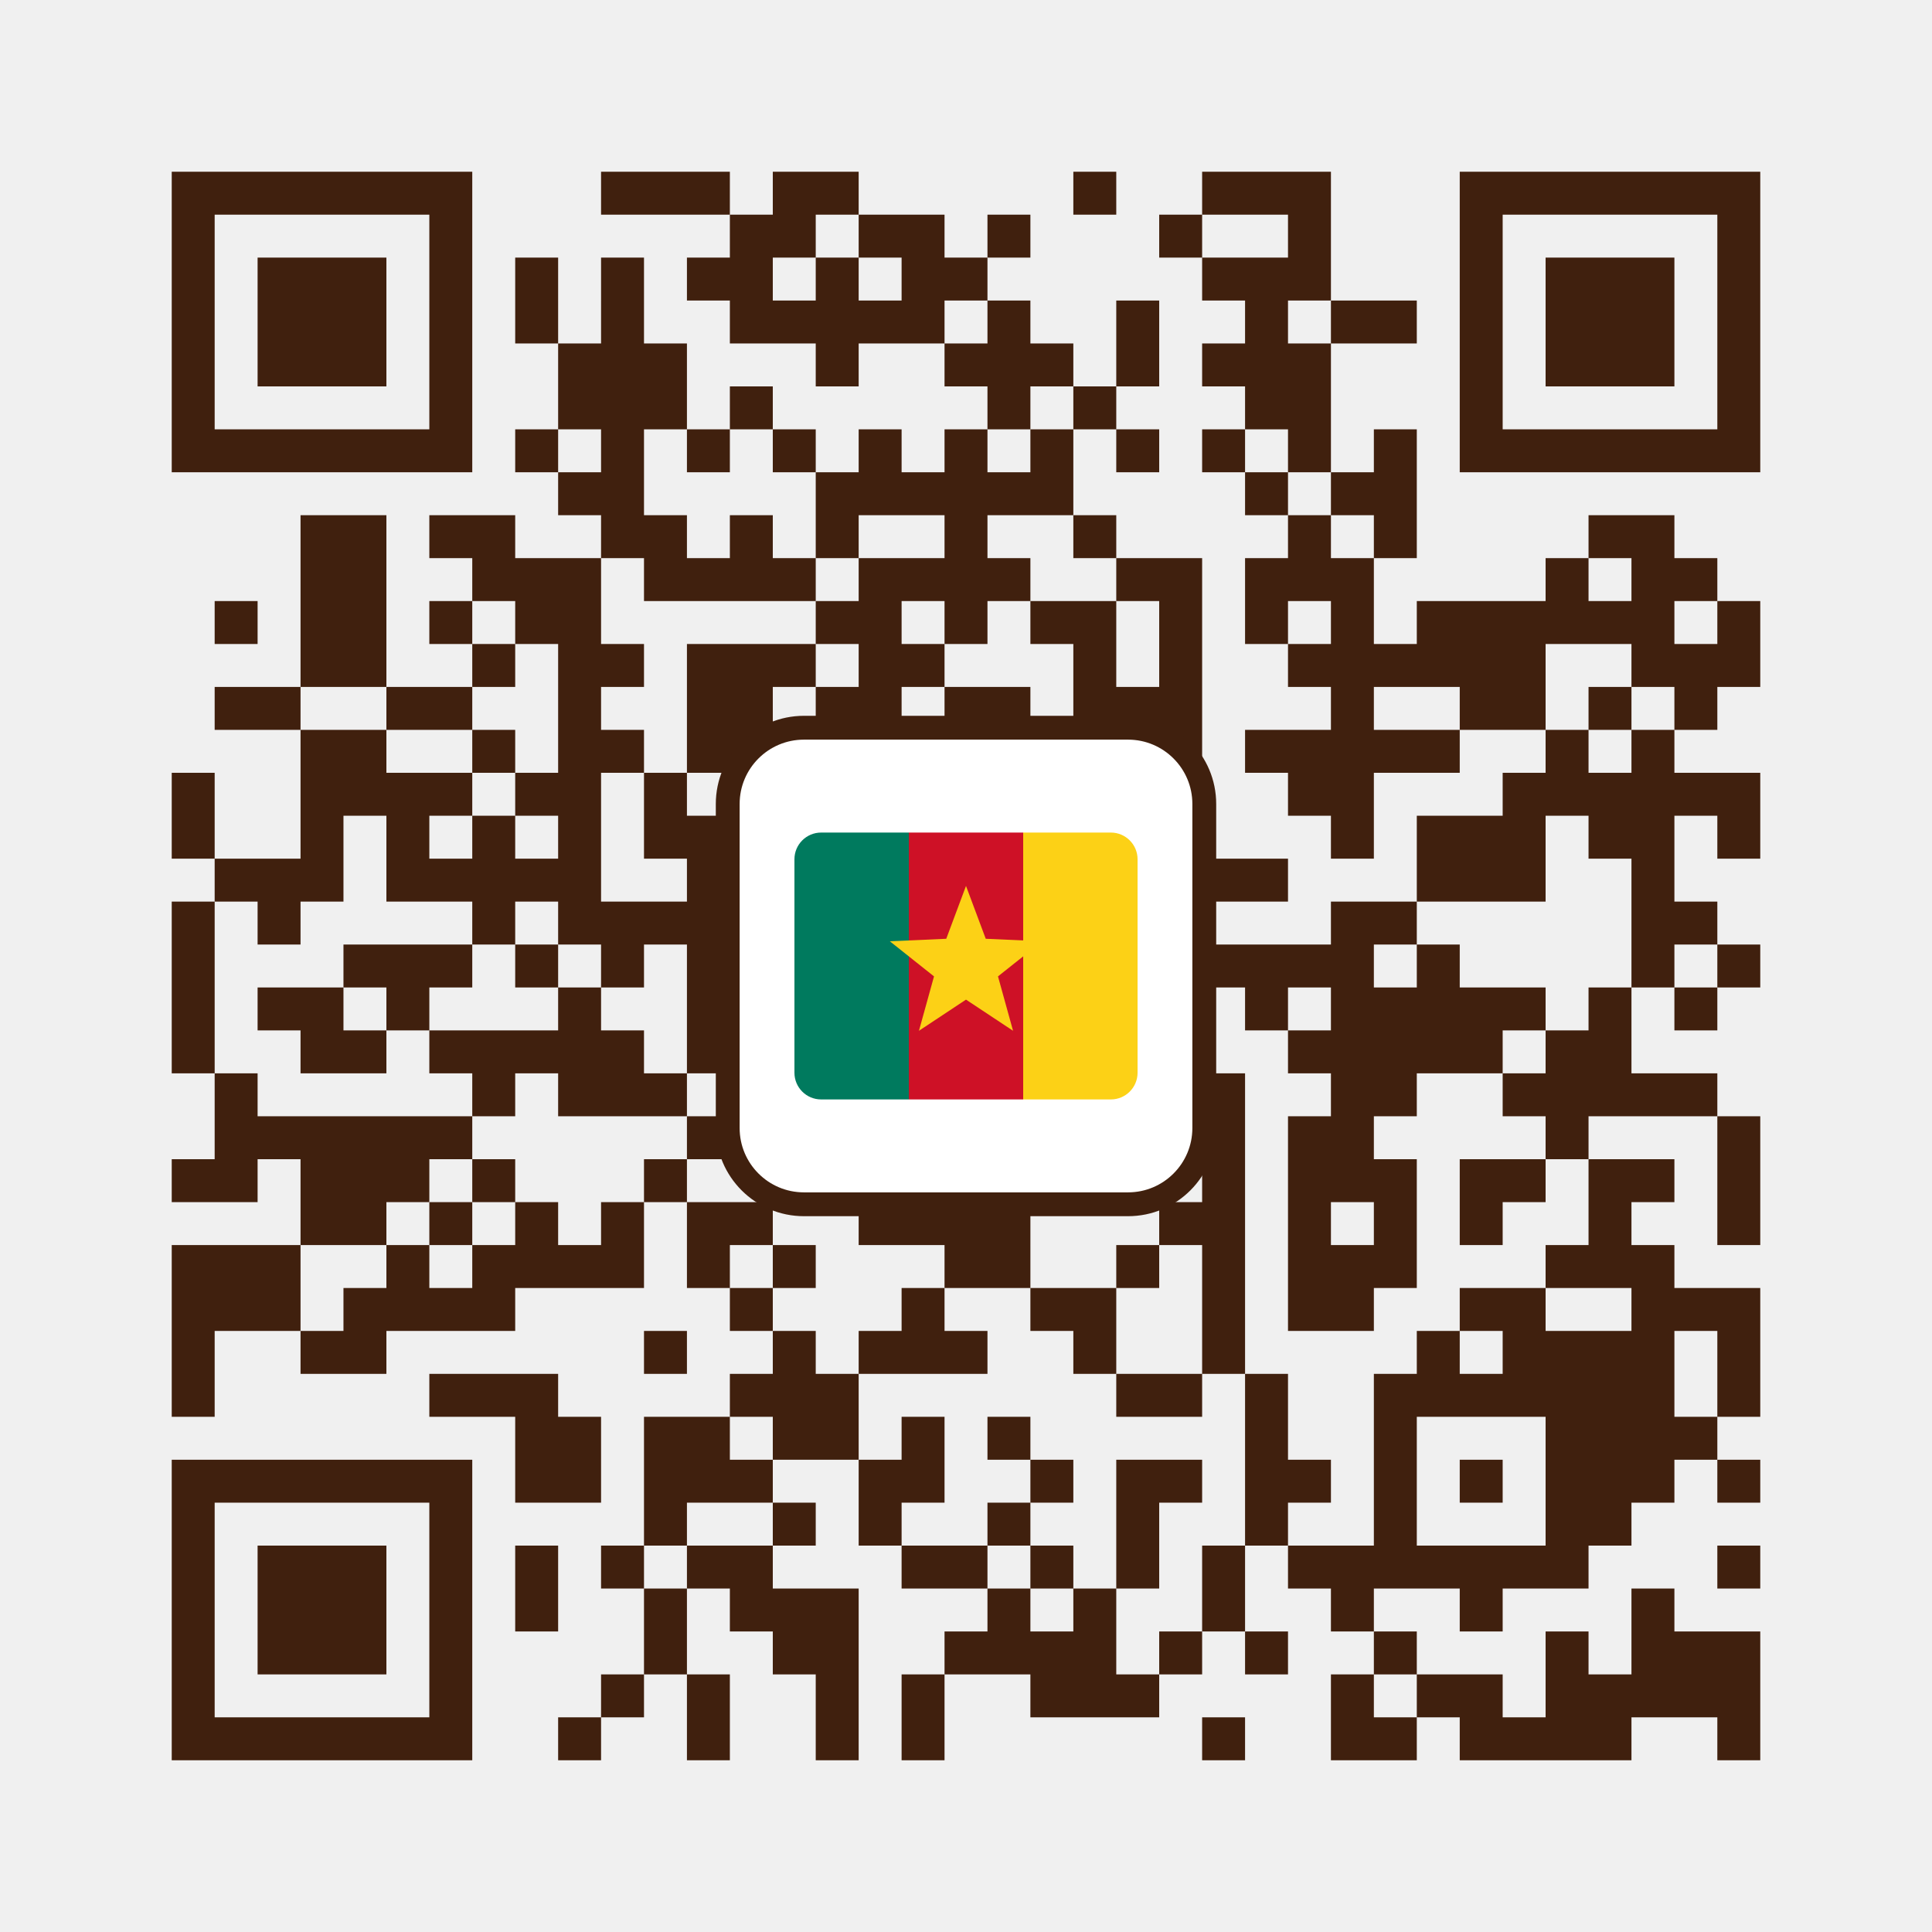
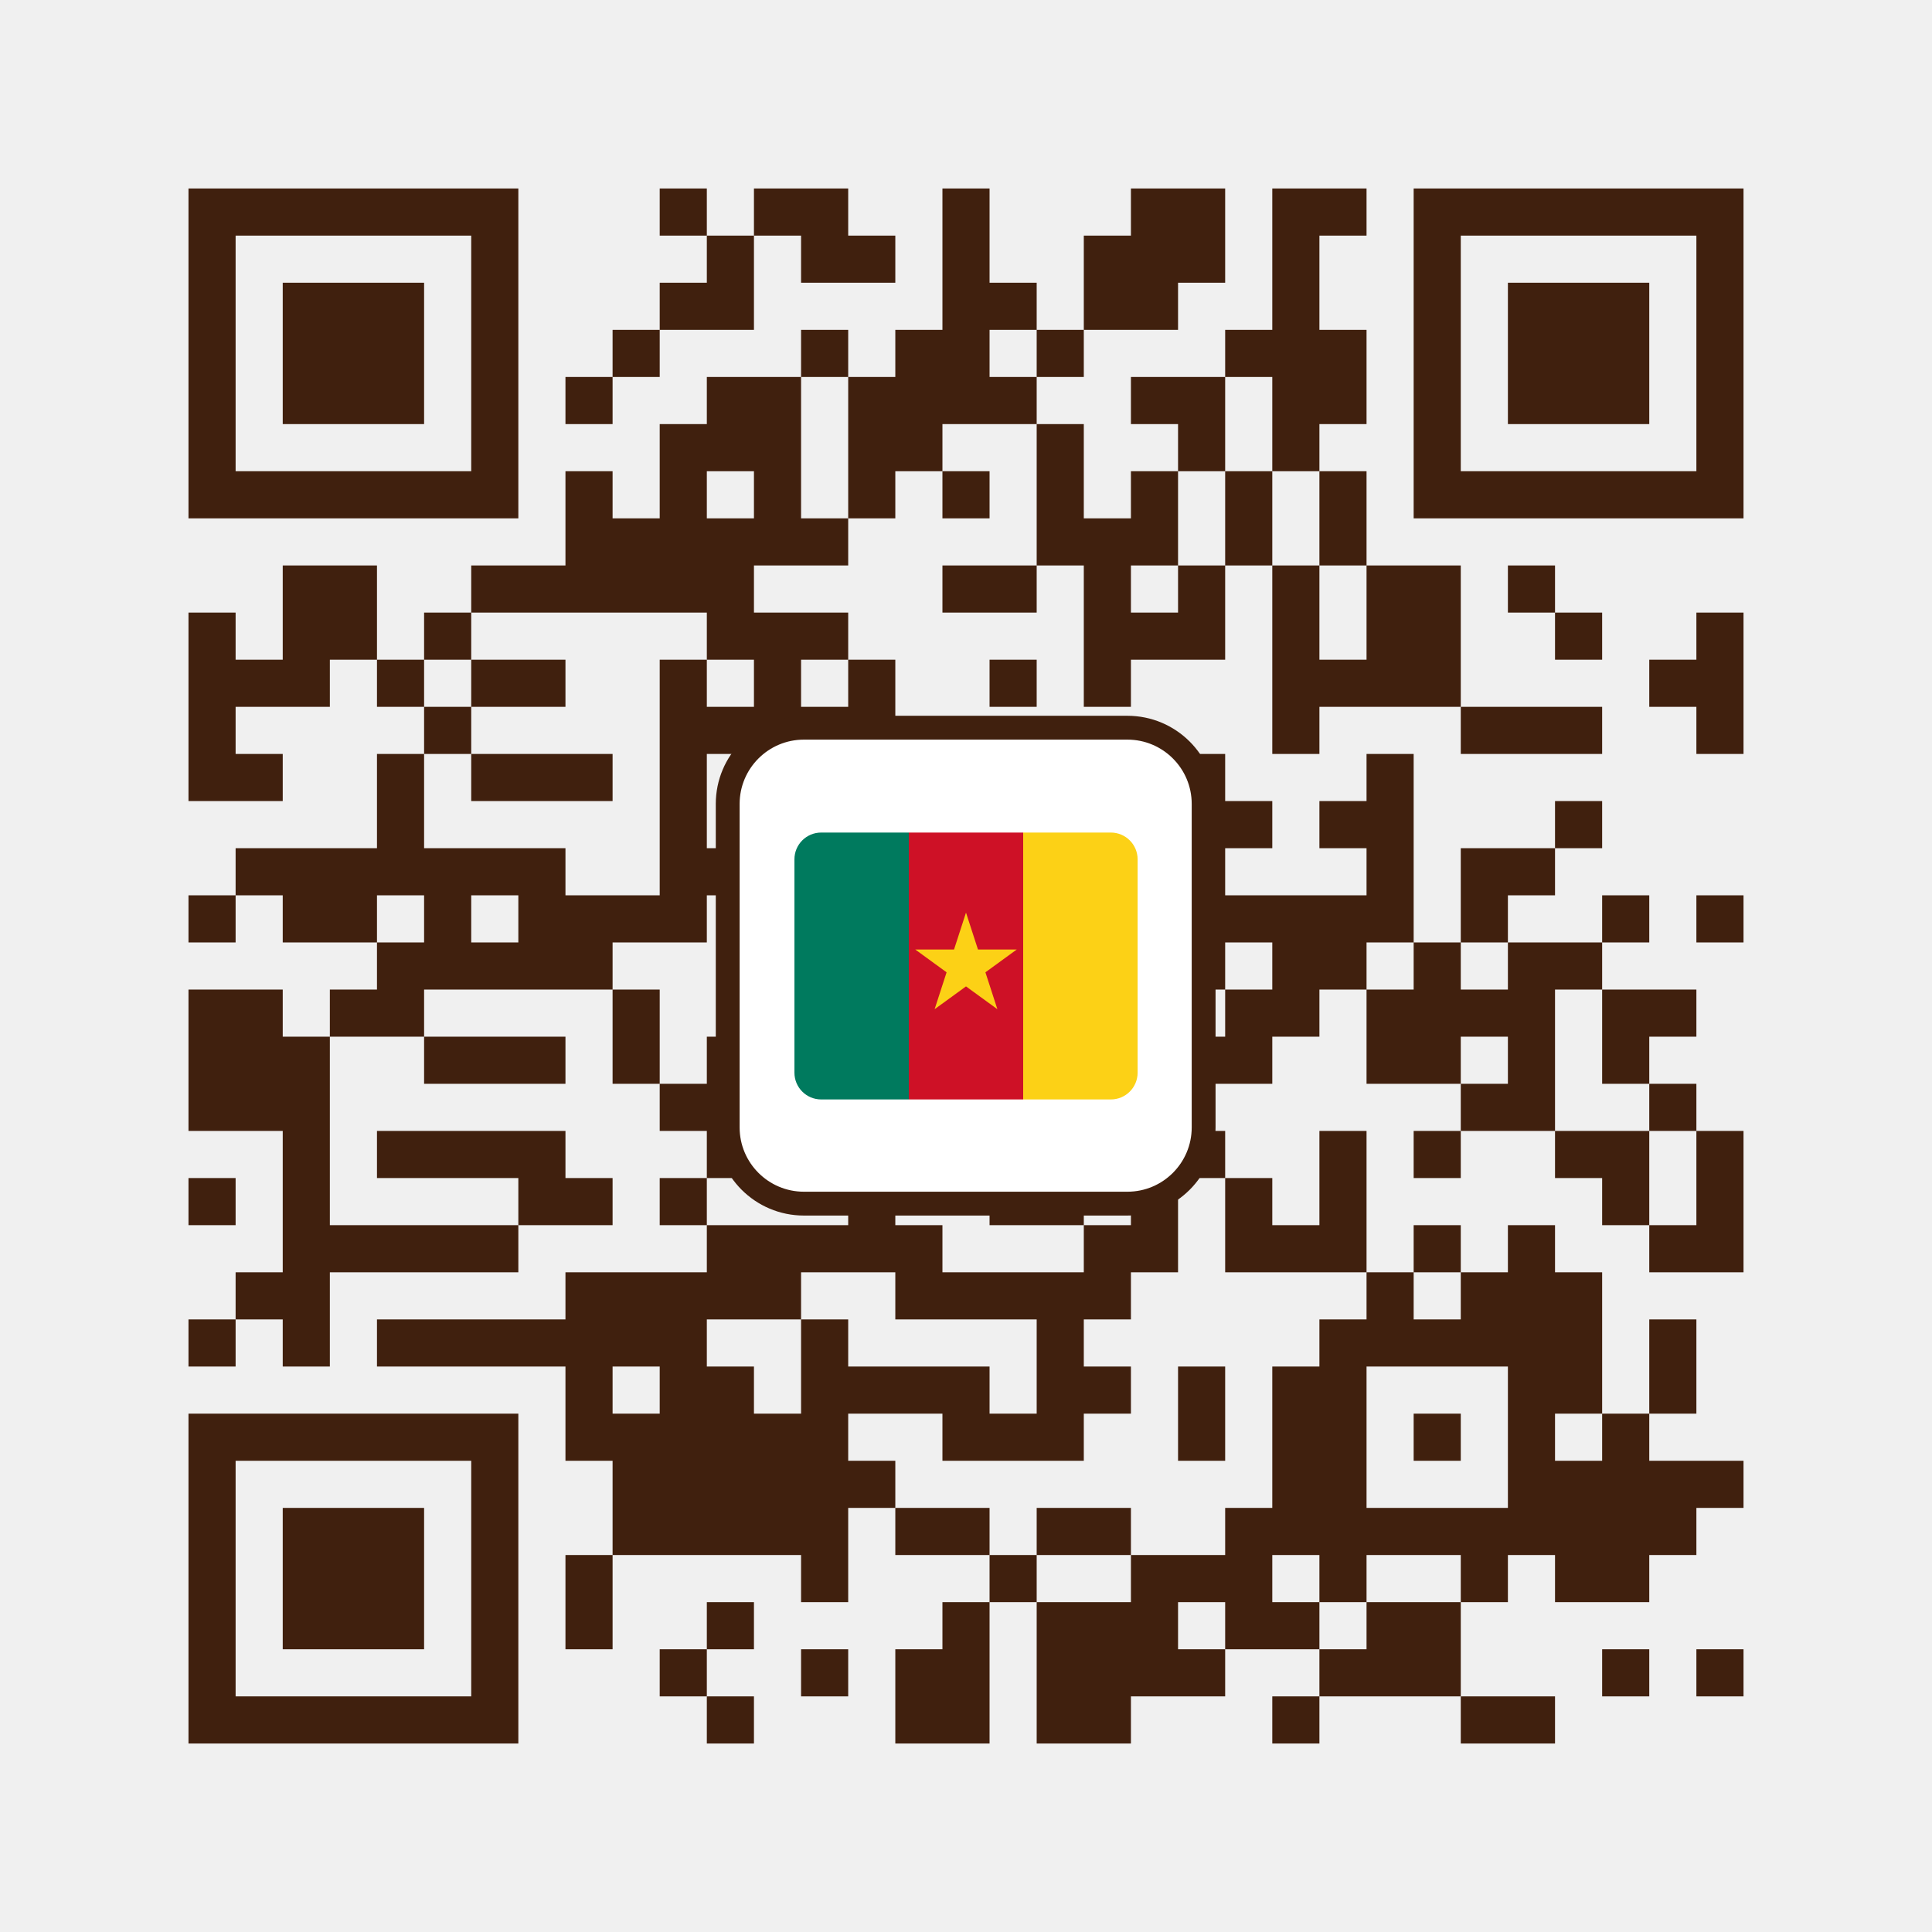
- <svg xmlns="http://www.w3.org/2000/svg" width="450" height="450">
-   <path transform="scale(10)" stroke="#40200e" d="M4 4.5h7m3 0h3m1 0h2m5 0h1m2 0h3m3 0h7m-37 1h1m5 0h1m6 0h2m1 0h2m1 0h1m3 0h1m2 0h1m3 0h1m5 0h1m-37 1h1m1 0h3m1 0h1m1 0h1m1 0h1m1 0h2m1 0h1m1 0h2m5 0h3m3 0h1m1 0h3m1 0h1m-37 1h1m1 0h3m1 0h1m1 0h1m1 0h1m2 0h5m1 0h1m2 0h1m2 0h1m1 0h2m1 0h1m1 0h3m1 0h1m-37 1h1m1 0h3m1 0h1m2 0h3m3 0h1m2 0h3m1 0h1m1 0h3m3 0h1m1 0h3m1 0h1m-37 1h1m5 0h1m2 0h3m1 0h1m5 0h1m1 0h1m3 0h2m3 0h1m5 0h1m-37 1h7m1 0h1m1 0h1m1 0h1m1 0h1m1 0h1m1 0h1m1 0h1m1 0h1m1 0h1m1 0h1m1 0h1m1 0h7m-28 1h2m4 0h6m4 0h1m1 0h2m-26 1h2m1 0h2m2 0h2m1 0h1m1 0h1m2 0h1m2 0h1m4 0h1m1 0h1m4 0h2m-32 1h2m2 0h3m1 0h4m1 0h4m2 0h2m1 0h3m4 0h1m1 0h2m-35 1h1m1 0h2m1 0h1m1 0h2m5 0h2m1 0h1m1 0h2m1 0h1m1 0h1m1 0h1m1 0h6m1 0h1m-34 1h2m2 0h1m1 0h2m1 0h3m1 0h2m3 0h1m1 0h1m2 0h6m2 0h3m-36 1h2m2 0h2m2 0h1m2 0h2m1 0h2m1 0h2m1 0h3m3 0h1m2 0h2m1 0h1m1 0h1m-33 1h2m2 0h1m1 0h2m1 0h2m1 0h1m1 0h1m2 0h1m1 0h2m1 0h5m2 0h1m1 0h1m-35 1h1m2 0h4m1 0h2m1 0h1m2 0h1m2 0h1m8 0h2m3 0h6m-37 1h1m2 0h1m1 0h1m1 0h1m1 0h1m1 0h3m1 0h2m1 0h1m3 0h2m3 0h1m1 0h3m1 0h2m1 0h1m-36 1h3m1 0h5m2 0h1m3 0h4m3 0h3m3 0h3m2 0h1m-35 1h1m1 0h1m4 0h1m1 0h4m1 0h1m6 0h3m3 0h2m5 0h2m-36 1h1m3 0h3m1 0h1m1 0h1m1 0h1m1 0h1m2 0h5m2 0h4m1 0h1m4 0h1m1 0h1m-37 1h1m1 0h2m1 0h1m3 0h1m2 0h1m2 0h2m1 0h1m1 0h1m1 0h2m1 0h1m1 0h5m1 0h1m1 0h1m-36 1h1m2 0h2m1 0h5m1 0h1m4 0h2m1 0h1m1 0h1m3 0h5m1 0h2m-33 1h1m5 0h1m1 0h3m3 0h1m1 0h1m2 0h1m1 0h3m2 0h2m2 0h5m-35 1h6m5 0h2m5 0h4m1 0h1m1 0h2m4 0h1m3 0h1m-37 1h2m1 0h3m1 0h1m3 0h1m2 0h1m2 0h1m1 0h1m1 0h1m2 0h1m1 0h3m1 0h2m1 0h2m1 0h1m-34 1h2m1 0h1m1 0h1m1 0h1m1 0h2m2 0h4m3 0h2m1 0h1m1 0h1m1 0h1m2 0h1m2 0h1m-37 1h3m2 0h1m1 0h4m1 0h1m1 0h1m3 0h2m2 0h1m1 0h1m1 0h3m3 0h3m-35 1h3m1 0h4m5 0h1m3 0h1m2 0h2m2 0h1m1 0h2m2 0h2m2 0h3m-37 1h1m2 0h2m6 0h1m2 0h1m1 0h3m2 0h1m2 0h1m4 0h1m1 0h4m1 0h1m-37 1h1m5 0h3m4 0h3m6 0h2m1 0h1m2 0h7m1 0h1m-29 1h2m1 0h2m1 0h2m1 0h1m1 0h1m5 0h1m2 0h1m3 0h4m-36 1h7m1 0h2m1 0h3m2 0h2m2 0h1m1 0h2m1 0h2m1 0h1m1 0h1m1 0h3m1 0h1m-37 1h1m5 0h1m4 0h1m2 0h1m1 0h1m2 0h1m2 0h1m2 0h1m2 0h1m3 0h2m-34 1h1m1 0h3m1 0h1m1 0h1m1 0h1m1 0h2m3 0h2m1 0h1m1 0h1m1 0h1m1 0h7m3 0h1m-37 1h1m1 0h3m1 0h1m1 0h1m2 0h1m1 0h3m3 0h1m1 0h1m2 0h1m2 0h1m2 0h1m3 0h1m-35 1h1m1 0h3m1 0h1m4 0h1m2 0h2m2 0h4m1 0h1m1 0h1m2 0h1m3 0h1m1 0h3m-37 1h1m5 0h1m3 0h1m1 0h1m2 0h1m1 0h1m2 0h3m4 0h1m1 0h2m1 0h5m-37 1h7m2 0h1m2 0h1m2 0h1m1 0h1m6 0h1m2 0h2m1 0h4m2 0h1" />
+ <svg xmlns="http://www.w3.org/2000/svg" width="410" height="410">
+   <path transform="scale(10)" stroke="#40200e" d="M4 4.5h7m3 0h1m1 0h2m2 0h1m3 0h2m1 0h2m1 0h7m-33 1h1m5 0h1m4 0h1m1 0h2m1 0h1m2 0h3m1 0h1m2 0h1m5 0h1m-33 1h1m1 0h3m1 0h1m3 0h2m4 0h2m1 0h2m2 0h1m2 0h1m1 0h3m1 0h1m-33 1h1m1 0h3m1 0h1m2 0h1m3 0h1m1 0h2m1 0h1m3 0h3m1 0h1m1 0h3m1 0h1m-33 1h1m1 0h3m1 0h1m1 0h1m2 0h2m1 0h4m2 0h2m1 0h2m1 0h1m1 0h3m1 0h1m-33 1h1m5 0h1m3 0h3m1 0h2m2 0h1m2 0h1m1 0h1m2 0h1m5 0h1m-33 1h7m1 0h1m1 0h1m1 0h1m1 0h1m1 0h1m1 0h1m1 0h1m1 0h1m1 0h1m1 0h7m-25 1h6m4 0h3m1 0h1m1 0h1m-23 1h2m2 0h6m4 0h2m1 0h1m1 0h1m1 0h1m1 0h2m1 0h1m-29 1h1m1 0h2m1 0h1m5 0h3m5 0h3m1 0h1m1 0h2m2 0h1m2 0h1m-33 1h3m1 0h1m1 0h2m2 0h1m1 0h1m1 0h1m2 0h1m1 0h1m3 0h4m4 0h2m-33 1h1m4 0h1m4 0h5m8 0h1m3 0h3m2 0h1m-33 1h2m2 0h1m1 0h3m1 0h1m2 0h3m2 0h4m3 0h1m-22 1h1m5 0h1m1 0h1m2 0h2m1 0h2m1 0h2m1 0h2m3 0h1m-29 1h7m2 0h3m1 0h2m2 0h2m1 0h1m3 0h1m1 0h2m-29 1h1m1 0h2m1 0h1m1 0h4m1 0h4m2 0h1m2 0h5m1 0h1m2 0h1m1 0h1m-29 1h5m4 0h1m1 0h2m3 0h2m1 0h2m1 0h1m1 0h2m-30 1h2m1 0h2m4 0h1m3 0h1m1 0h1m2 0h1m1 0h1m1 0h2m1 0h4m1 0h2m-32 1h3m2 0h3m1 0h1m1 0h1m1 0h2m2 0h3m1 0h2m2 0h2m1 0h1m1 0h1m-31 1h3m7 0h2m1 0h1m2 0h3m8 0h2m2 0h1m-30 1h1m1 0h4m3 0h1m1 0h1m1 0h1m1 0h1m1 0h1m1 0h1m2 0h1m1 0h1m2 0h2m1 0h1m-33 1h1m1 0h1m4 0h2m1 0h1m3 0h1m2 0h2m1 0h1m1 0h1m1 0h1m5 0h1m1 0h1m-31 1h5m4 0h5m3 0h2m1 0h3m1 0h1m1 0h1m2 0h2m-32 1h2m5 0h5m2 0h5m5 0h1m1 0h3m-30 1h1m1 0h1m1 0h7m2 0h1m4 0h1m5 0h6m1 0h1m-24 1h1m1 0h2m1 0h4m1 0h2m1 0h1m1 0h2m3 0h2m1 0h1m-32 1h7m1 0h6m2 0h3m2 0h1m1 0h2m1 0h1m1 0h1m1 0h1m-31 1h1m5 0h1m2 0h6m8 0h2m3 0h5m-33 1h1m1 0h3m1 0h1m2 0h5m1 0h2m1 0h2m2 0h10m-32 1h1m1 0h3m1 0h1m1 0h1m4 0h1m3 0h1m2 0h3m1 0h1m2 0h1m1 0h2m-31 1h1m1 0h3m1 0h1m1 0h1m2 0h1m4 0h1m1 0h3m1 0h2m1 0h2m-27 1h1m5 0h1m3 0h1m2 0h1m1 0h2m1 0h4m2 0h3m3 0h1m1 0h1m-33 1h7m4 0h1m3 0h2m1 0h2m3 0h1m3 0h2" />
  <g>
-     <rect x="169.50" y="169.50" width="111" height="111" rx="17.76" fill="#ffffff" />
-     <rect x="169.50" y="169.50" width="111" height="111" rx="17.76" fill="none" stroke="#40200e" stroke-width="5.55" />
+     <rect x="154.43" y="154.43" width="101" height="101" rx="16.18" fill="#ffffff" />
+     <rect x="154.43" y="154.43" width="101" height="101" rx="16.18" fill="none" stroke="#40200e" stroke-width="5.06" />
    <clipPath id="drap">
-       <rect x="185.04" y="193.92" width="79.92" height="62.16" rx="6.22" />
+       <rect x="168.59" y="176.68" width="72.83" height="56.64" rx="5.68" />
    </clipPath>
    <g clip-path="url(#drap)">
-       <rect x="185.04" y="193.92" width="26.64" height="62.16" fill="#007A5E" />
-       <rect x="211.68" y="193.92" width="26.64" height="62.16" fill="#CE1126" />
-       <rect x="238.32" y="193.92" width="26.64" height="62.16" fill="#FCD116" />
-       <polygon points="225.00,206.35 229.60,218.66 242.74,219.24 232.45,227.42 235.96,240.09 225.00,232.83 214.04,240.09 217.55,227.42 207.26,219.24 220.40,218.66" fill="#FCD116" />
+       <rect x="168.59" y="176.68" width="24.28" height="56.64" fill="#007A5E" />
+       <rect x="192.86" y="176.68" width="24.28" height="56.64" fill="#CE1126" />
+       <rect x="217.14" y="176.68" width="24.28" height="56.64" fill="#FCD116" />
+       <polygon points="205.00,193.67 207.54,201.50 215.77,201.50 209.12,206.34 211.66,214.17 205.00,209.33 198.34,214.17 200.88,206.34 194.23,201.50 202.46,201.50" fill="#FCD116" />
    </g>
  </g>
</svg>
